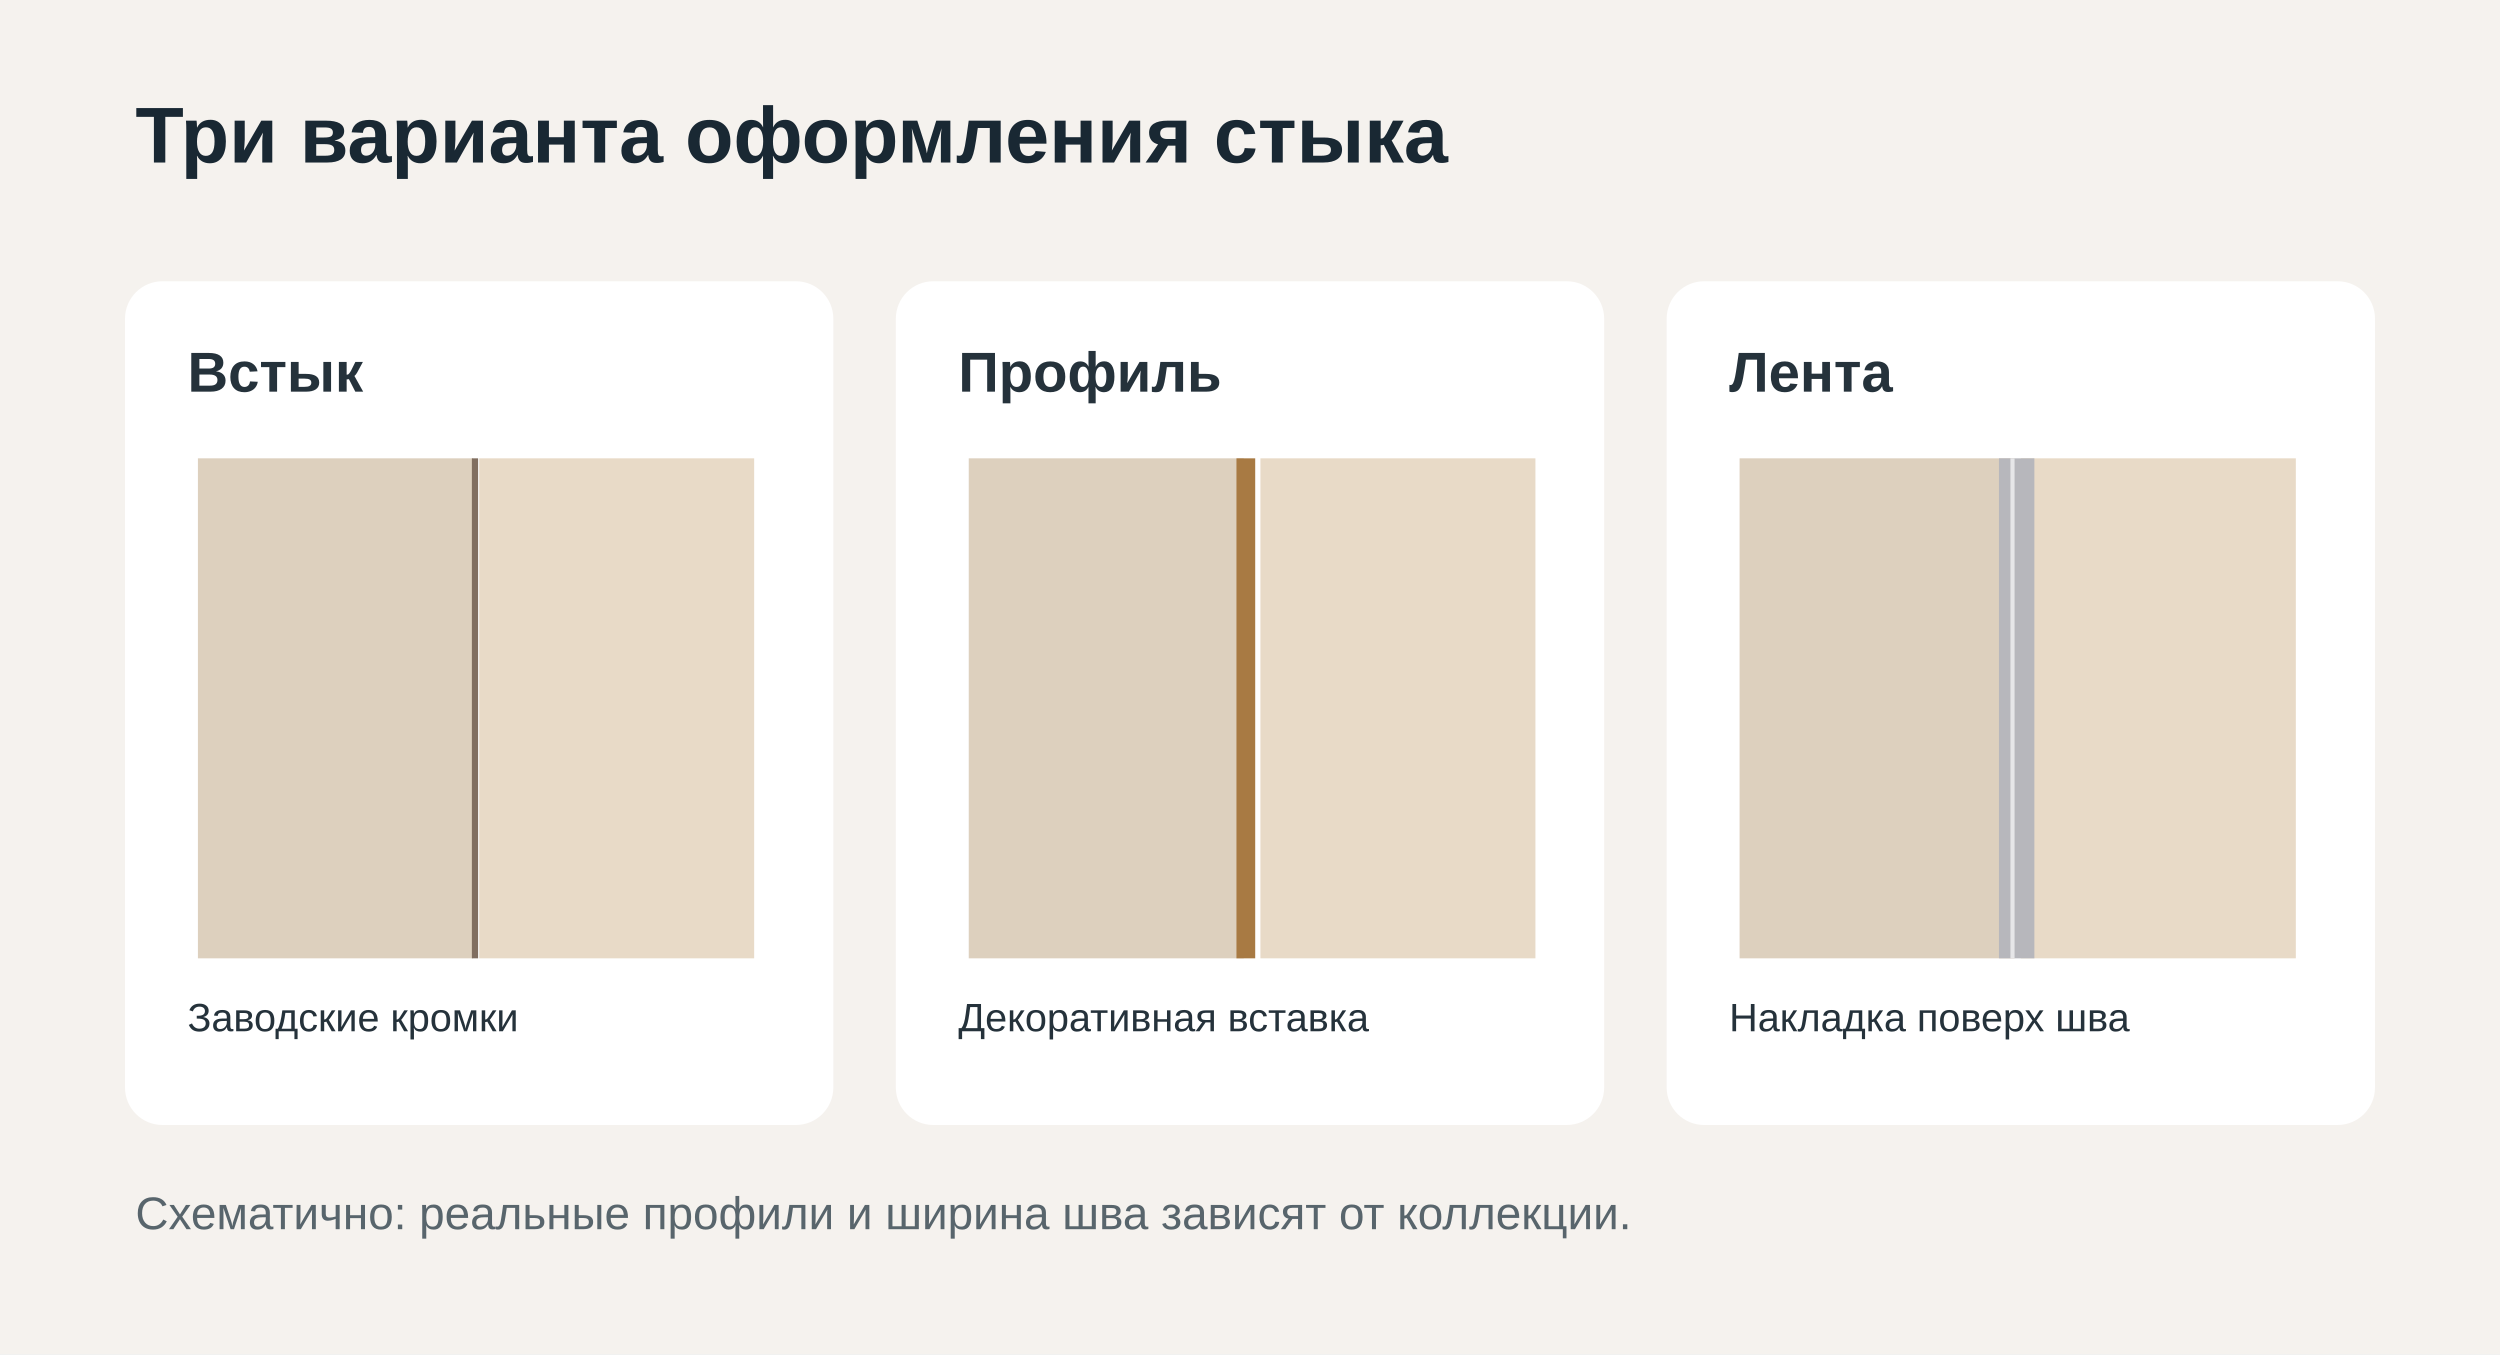
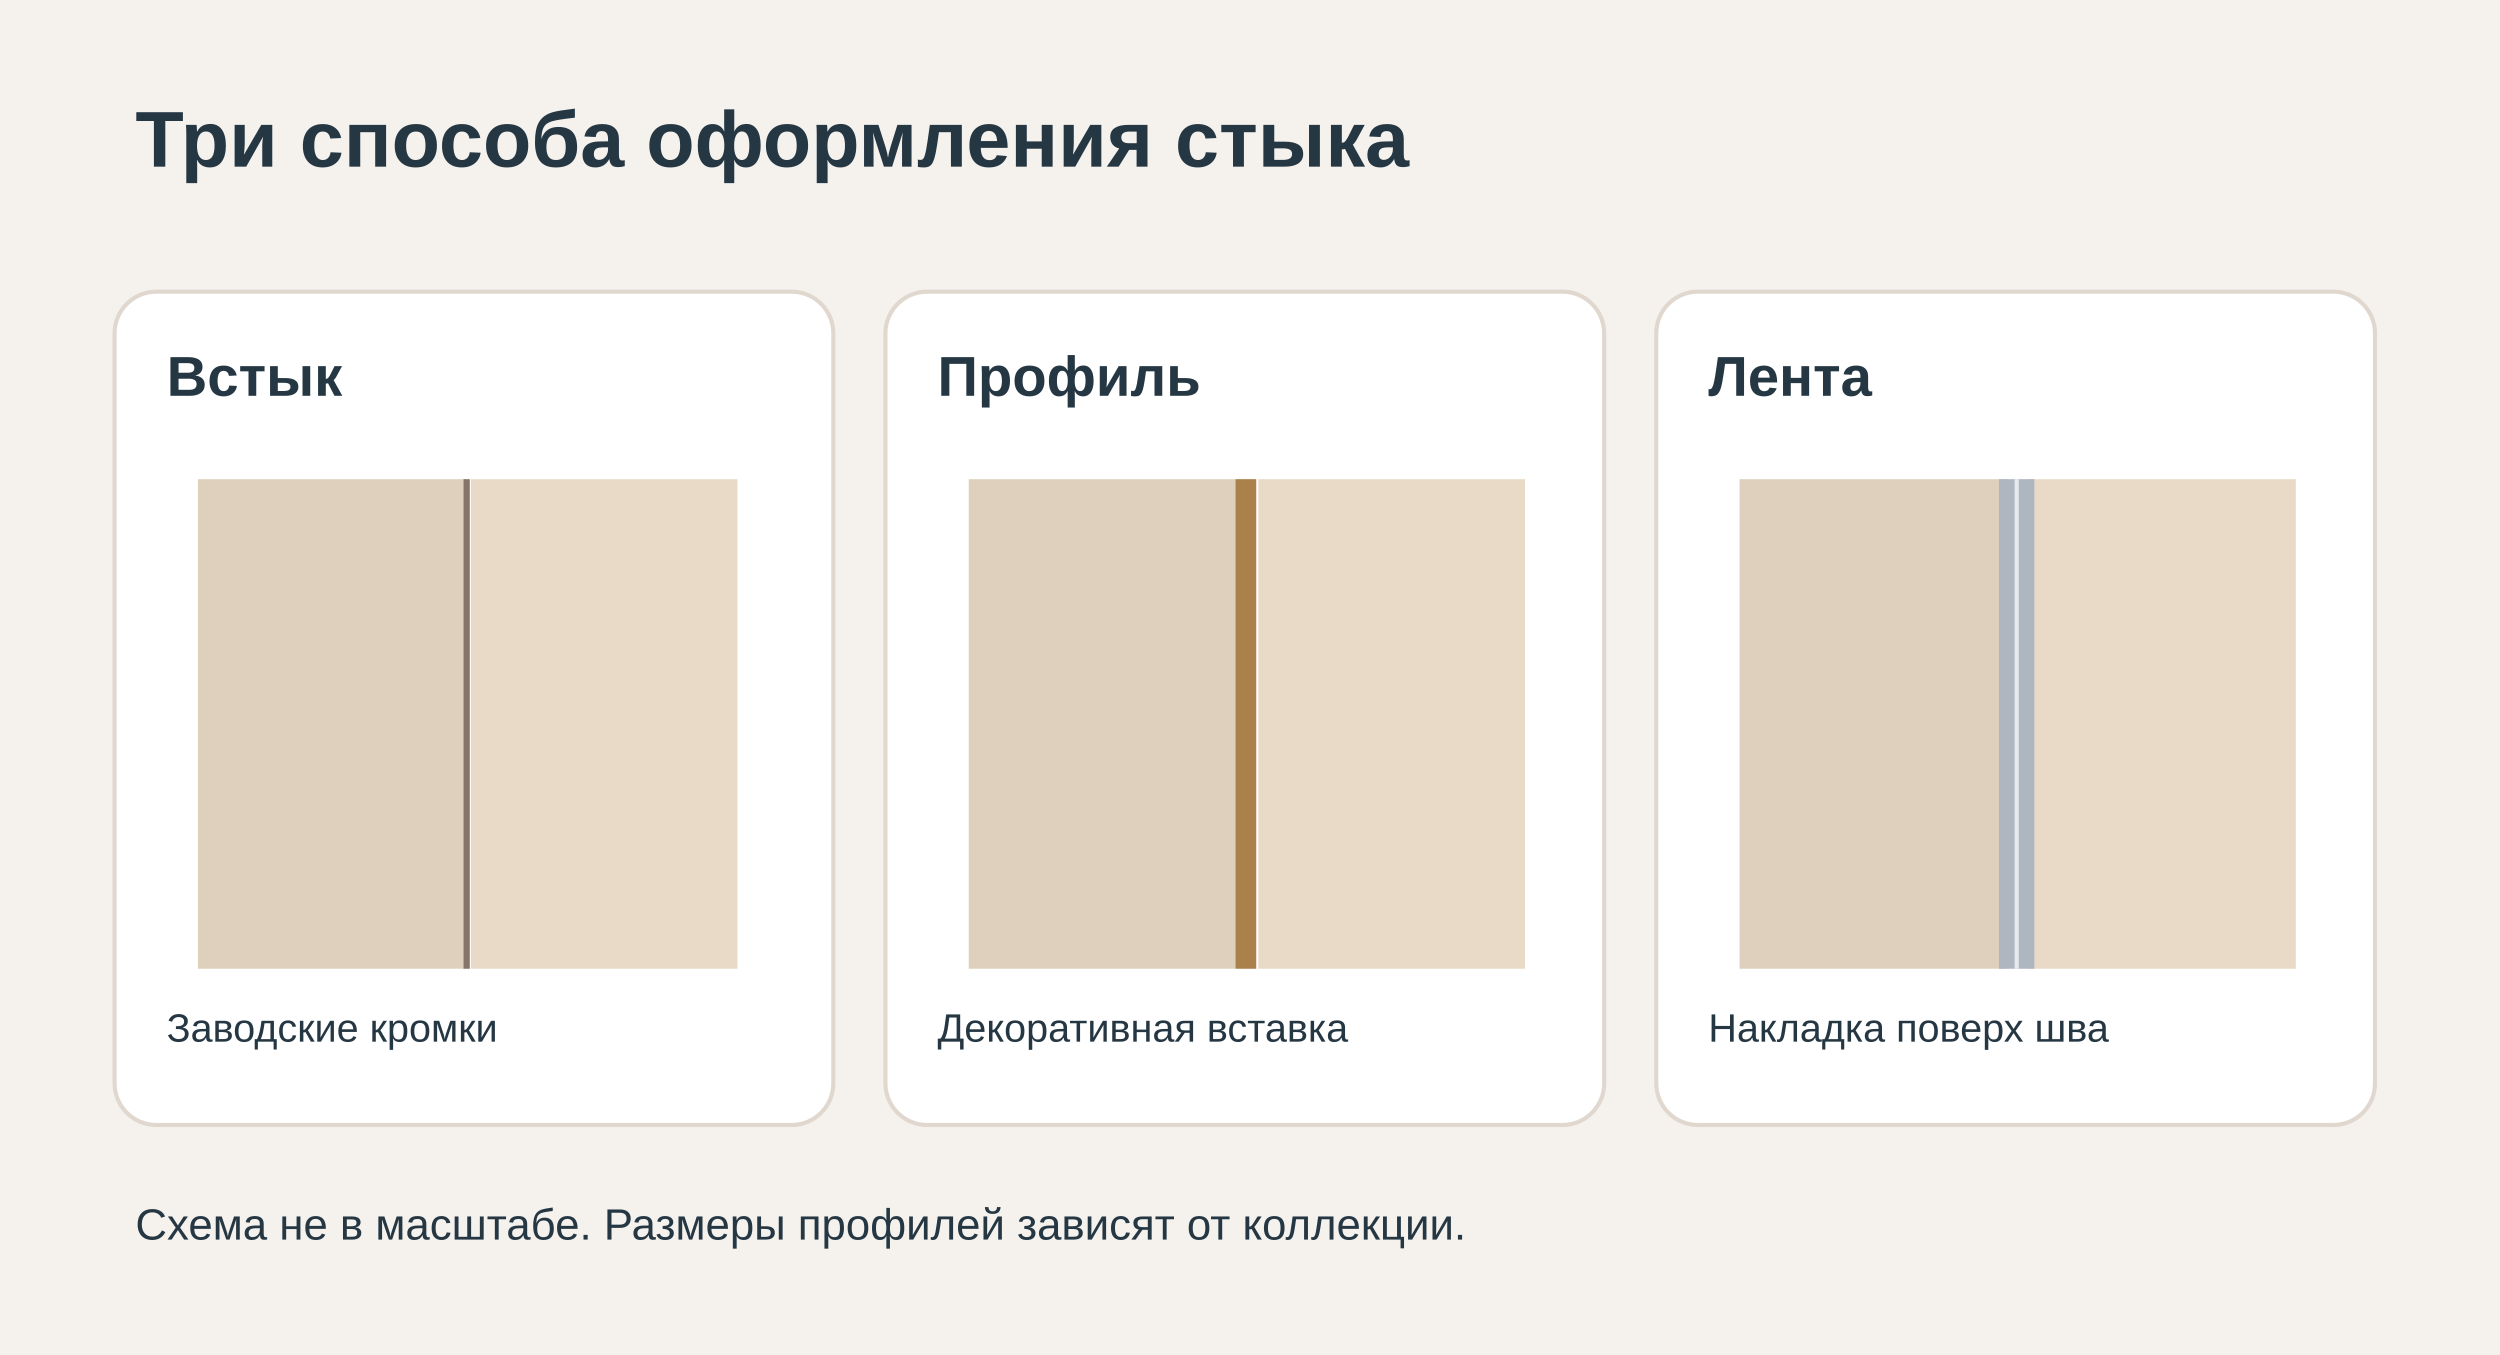
<svg xmlns="http://www.w3.org/2000/svg" width="1200" height="650" viewBox="0 0 1200 650">
  <rect width="1200" height="650" fill="#f5f2ee" />
-   <text x="65" y="78" font-family="Arial" font-size="38" font-weight="bold" fill="#192833">Три варианта оформления стыка</text>
-   <g font-family="Arial" fill="#25323b">
-     <rect x="60" y="135" width="340" height="405" rx="18" fill="#fff" />
-     <rect x="95" y="220" width="132" height="240" fill="#ddd0be" />
-     <rect x="230" y="220" width="132" height="240" fill="#e8dac7" />
-     <path d="M228 220V460" stroke="#806e60" stroke-width="3" />
-     <text x="90" y="188" font-size="27" font-weight="bold">Встык</text>
-     <text x="90" y="495" font-size="19">Заводские кромки</text>
-     <rect x="430" y="135" width="340" height="405" rx="18" fill="#fff" />
-     <rect x="465" y="220" width="132" height="240" fill="#ddd0be" />
-     <rect x="605" y="220" width="132" height="240" fill="#e8dac7" />
-     <path d="M598 220V460" stroke="#a87a43" stroke-width="9" />
-     <text x="460" y="188" font-size="27" font-weight="bold">Профиль</text>
-     <text x="460" y="495" font-size="19">Декоративная вставка</text>
-     <rect x="800" y="135" width="340" height="405" rx="18" fill="#fff" />
-     <rect x="835" y="220" width="132" height="240" fill="#ddd0be" />
-     <rect x="970" y="220" width="132" height="240" fill="#e8dac7" />
-     <path d="M968 220V460" stroke="#b7b7bc" stroke-width="17" />
-     <path d="M966 220V460" stroke="#fff" stroke-width="2" opacity=".65" />
-     <text x="830" y="188" font-size="27" font-weight="bold">Лента</text>
-     <text x="830" y="495" font-size="19">Накладка поверх шва</text>
-   </g>
-   <text x="65" y="590" font-family="Arial" font-size="22" fill="#58656c">Схематично: реальные профили и ширина шва зависят от коллекции.</text>
+   <style>text{font-family:Arial,sans-serif;fill:#263744}.h{font-size:38px;font-weight:bold}.t{font-size:27px;font-weight:bold}.s{font-size:19px}.card{fill:white;stroke:#e0d8cf;stroke-width:2}.stone{fill:#e5d8c8;stroke:#8c7969;stroke-width:3}</style>
+   <text x="65" y="80" class="h">Три способа оформления стыка</text>
+   <rect x="55" y="140" width="345" height="400" rx="20" class="card" />
+   <text x="80" y="190" class="t">Встык</text>
+   <rect x="95" y="230" width="128" height="235" fill="#dfd0bd" />
+   <rect x="226" y="230" width="128" height="235" fill="#e8dac7" />
+   <path d="M224 230V465" stroke="#867568" stroke-width="3" />
+   <text x="80" y="500" class="s">Заводские кромки</text>
+   <rect x="425" y="140" width="345" height="400" rx="20" class="card" />
+   <text x="450" y="190" class="t">Профиль</text>
+   <rect x="465" y="230" width="128" height="235" fill="#dfd0bd" />
+   <rect x="604" y="230" width="128" height="235" fill="#e8dac7" />
+   <path d="M598 230V465" stroke="#aa814a" stroke-width="10" />
+   <text x="450" y="500" class="s">Декоративная вставка</text>
+   <rect x="795" y="140" width="345" height="400" rx="20" class="card" />
+   <text x="820" y="190" class="t">Лента</text>
+   <rect x="835" y="230" width="128" height="235" fill="#dfd0bd" />
+   <rect x="974" y="230" width="128" height="235" fill="#e8dac7" />
+   <path d="M968 230V465" stroke="#aeb6c0" stroke-width="17" />
+   <path d="M968 230V465" stroke="#ffffff" stroke-width="2" opacity=".7" />
+   <text x="820" y="500" class="s">Накладка поверх шва</text>
+   <text x="65" y="595" font-size="21">Схема не в масштабе. Размеры профилей зависят от коллекции.</text>
</svg>
